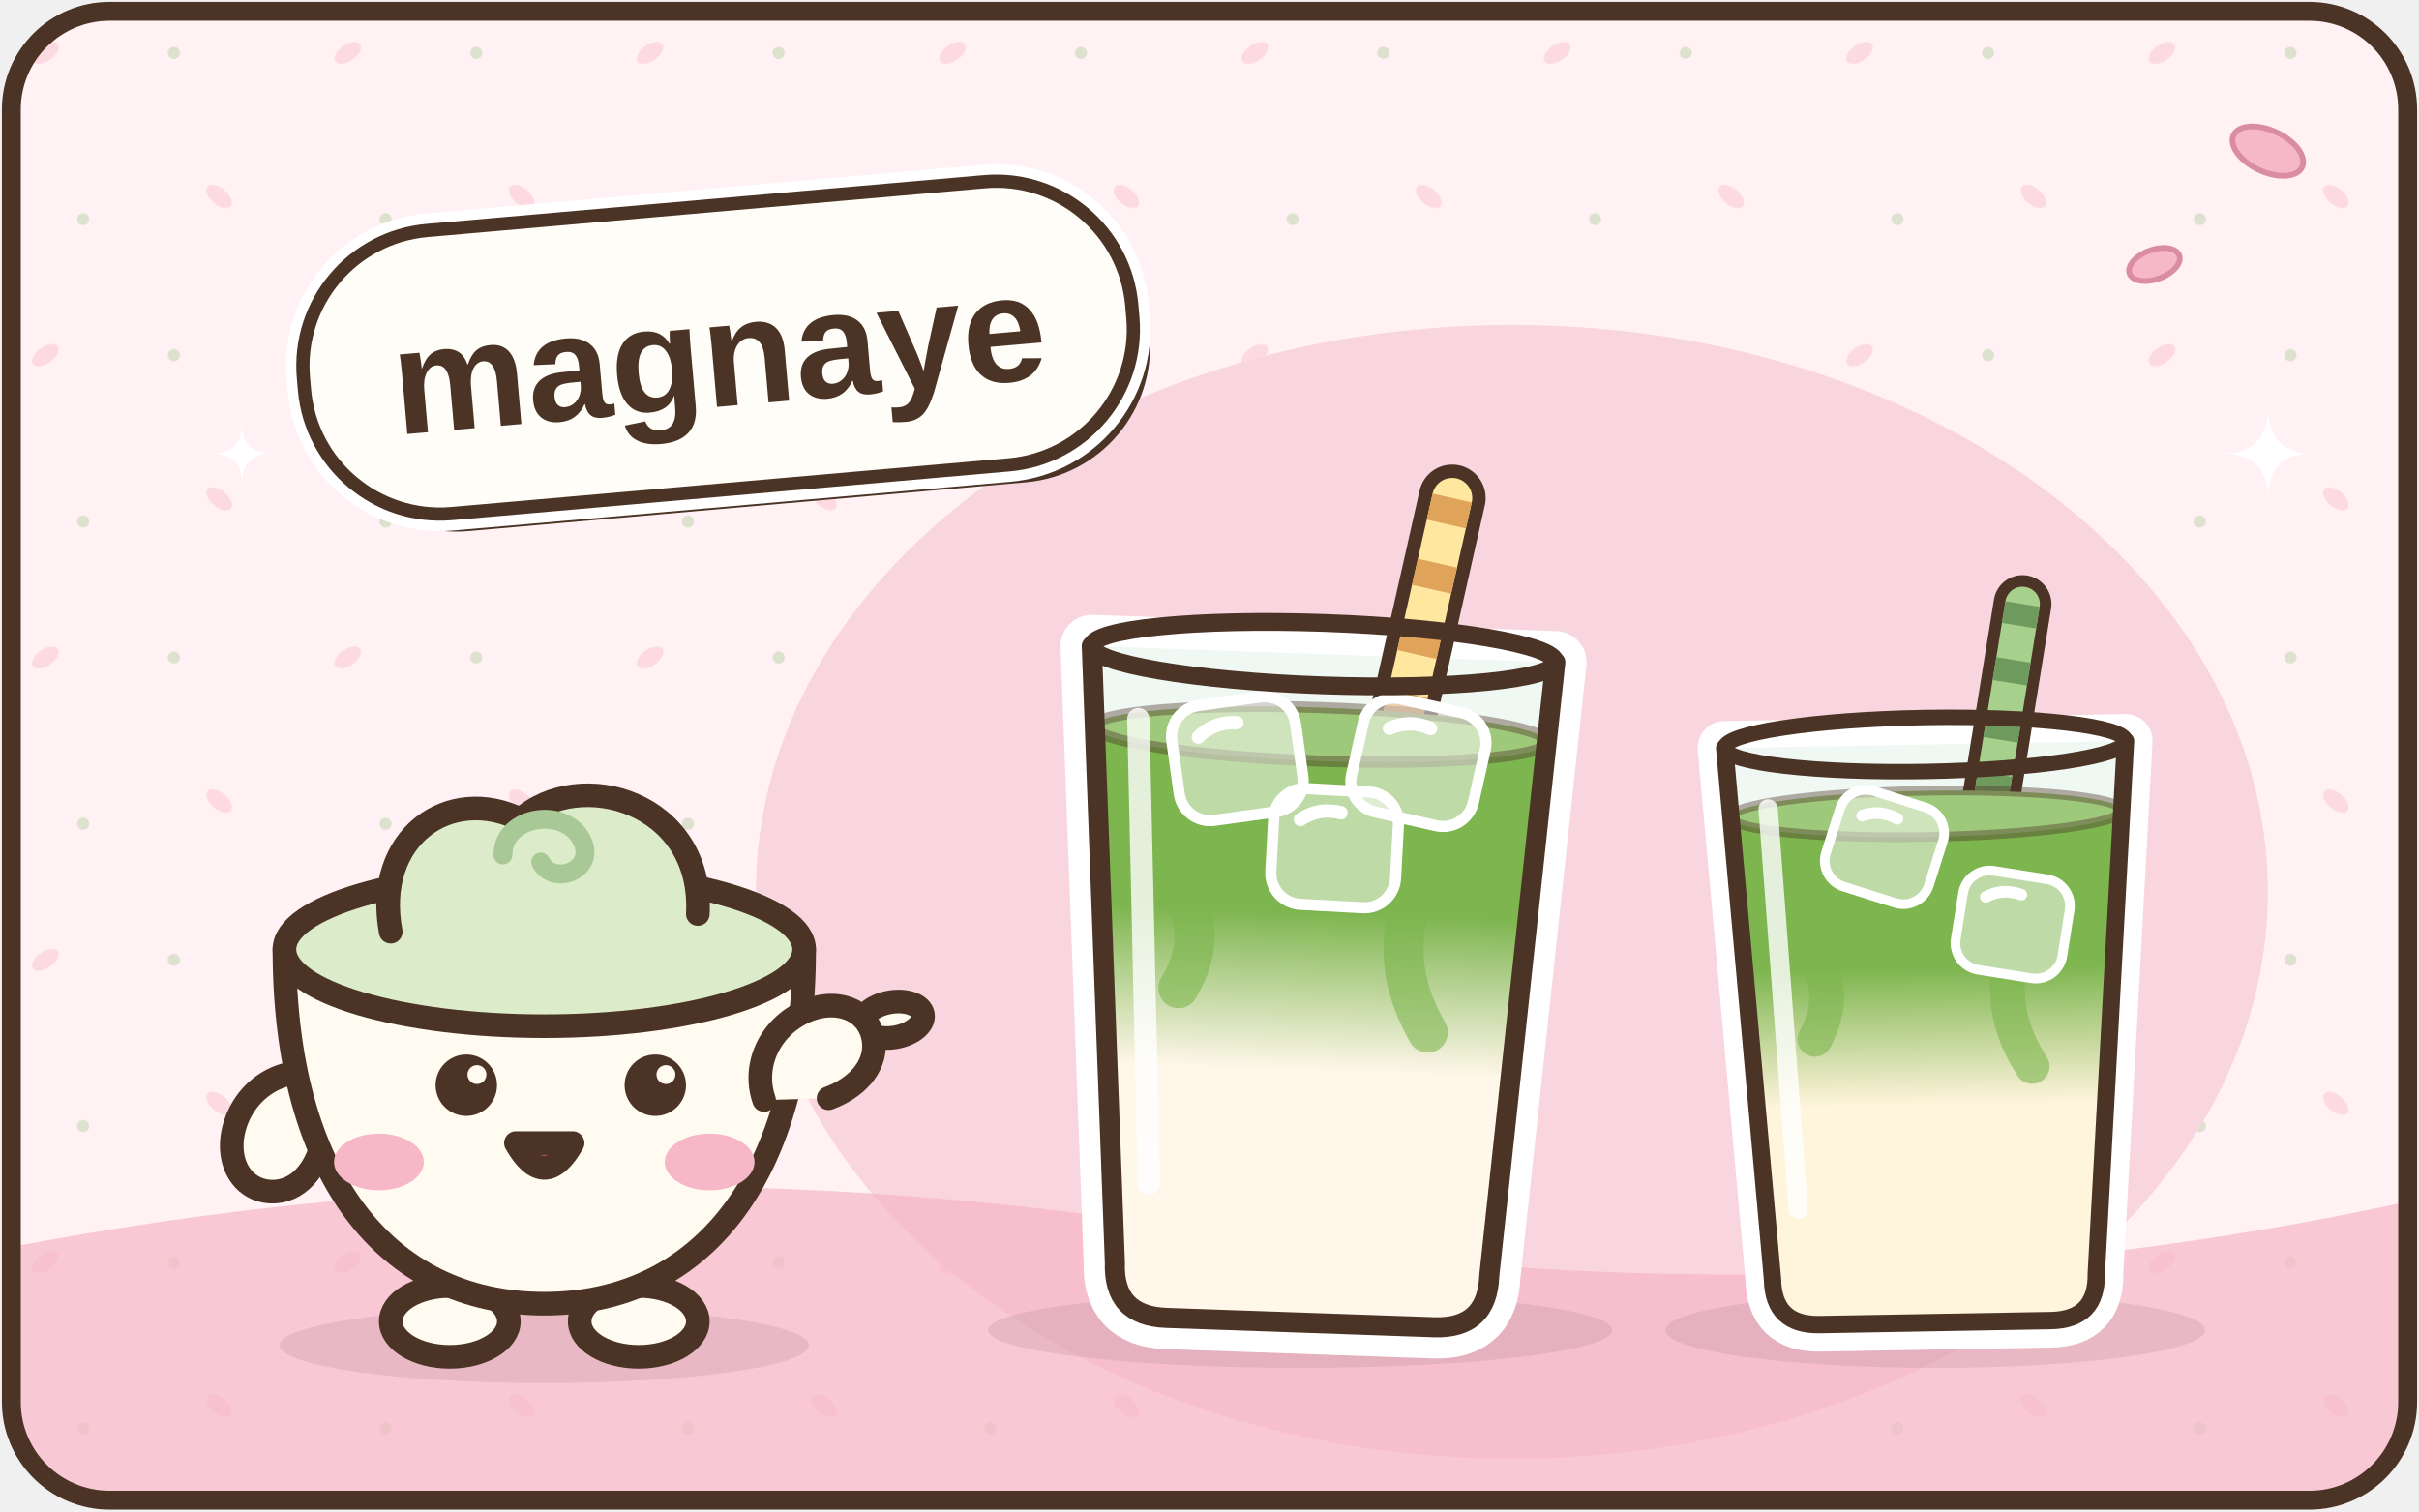
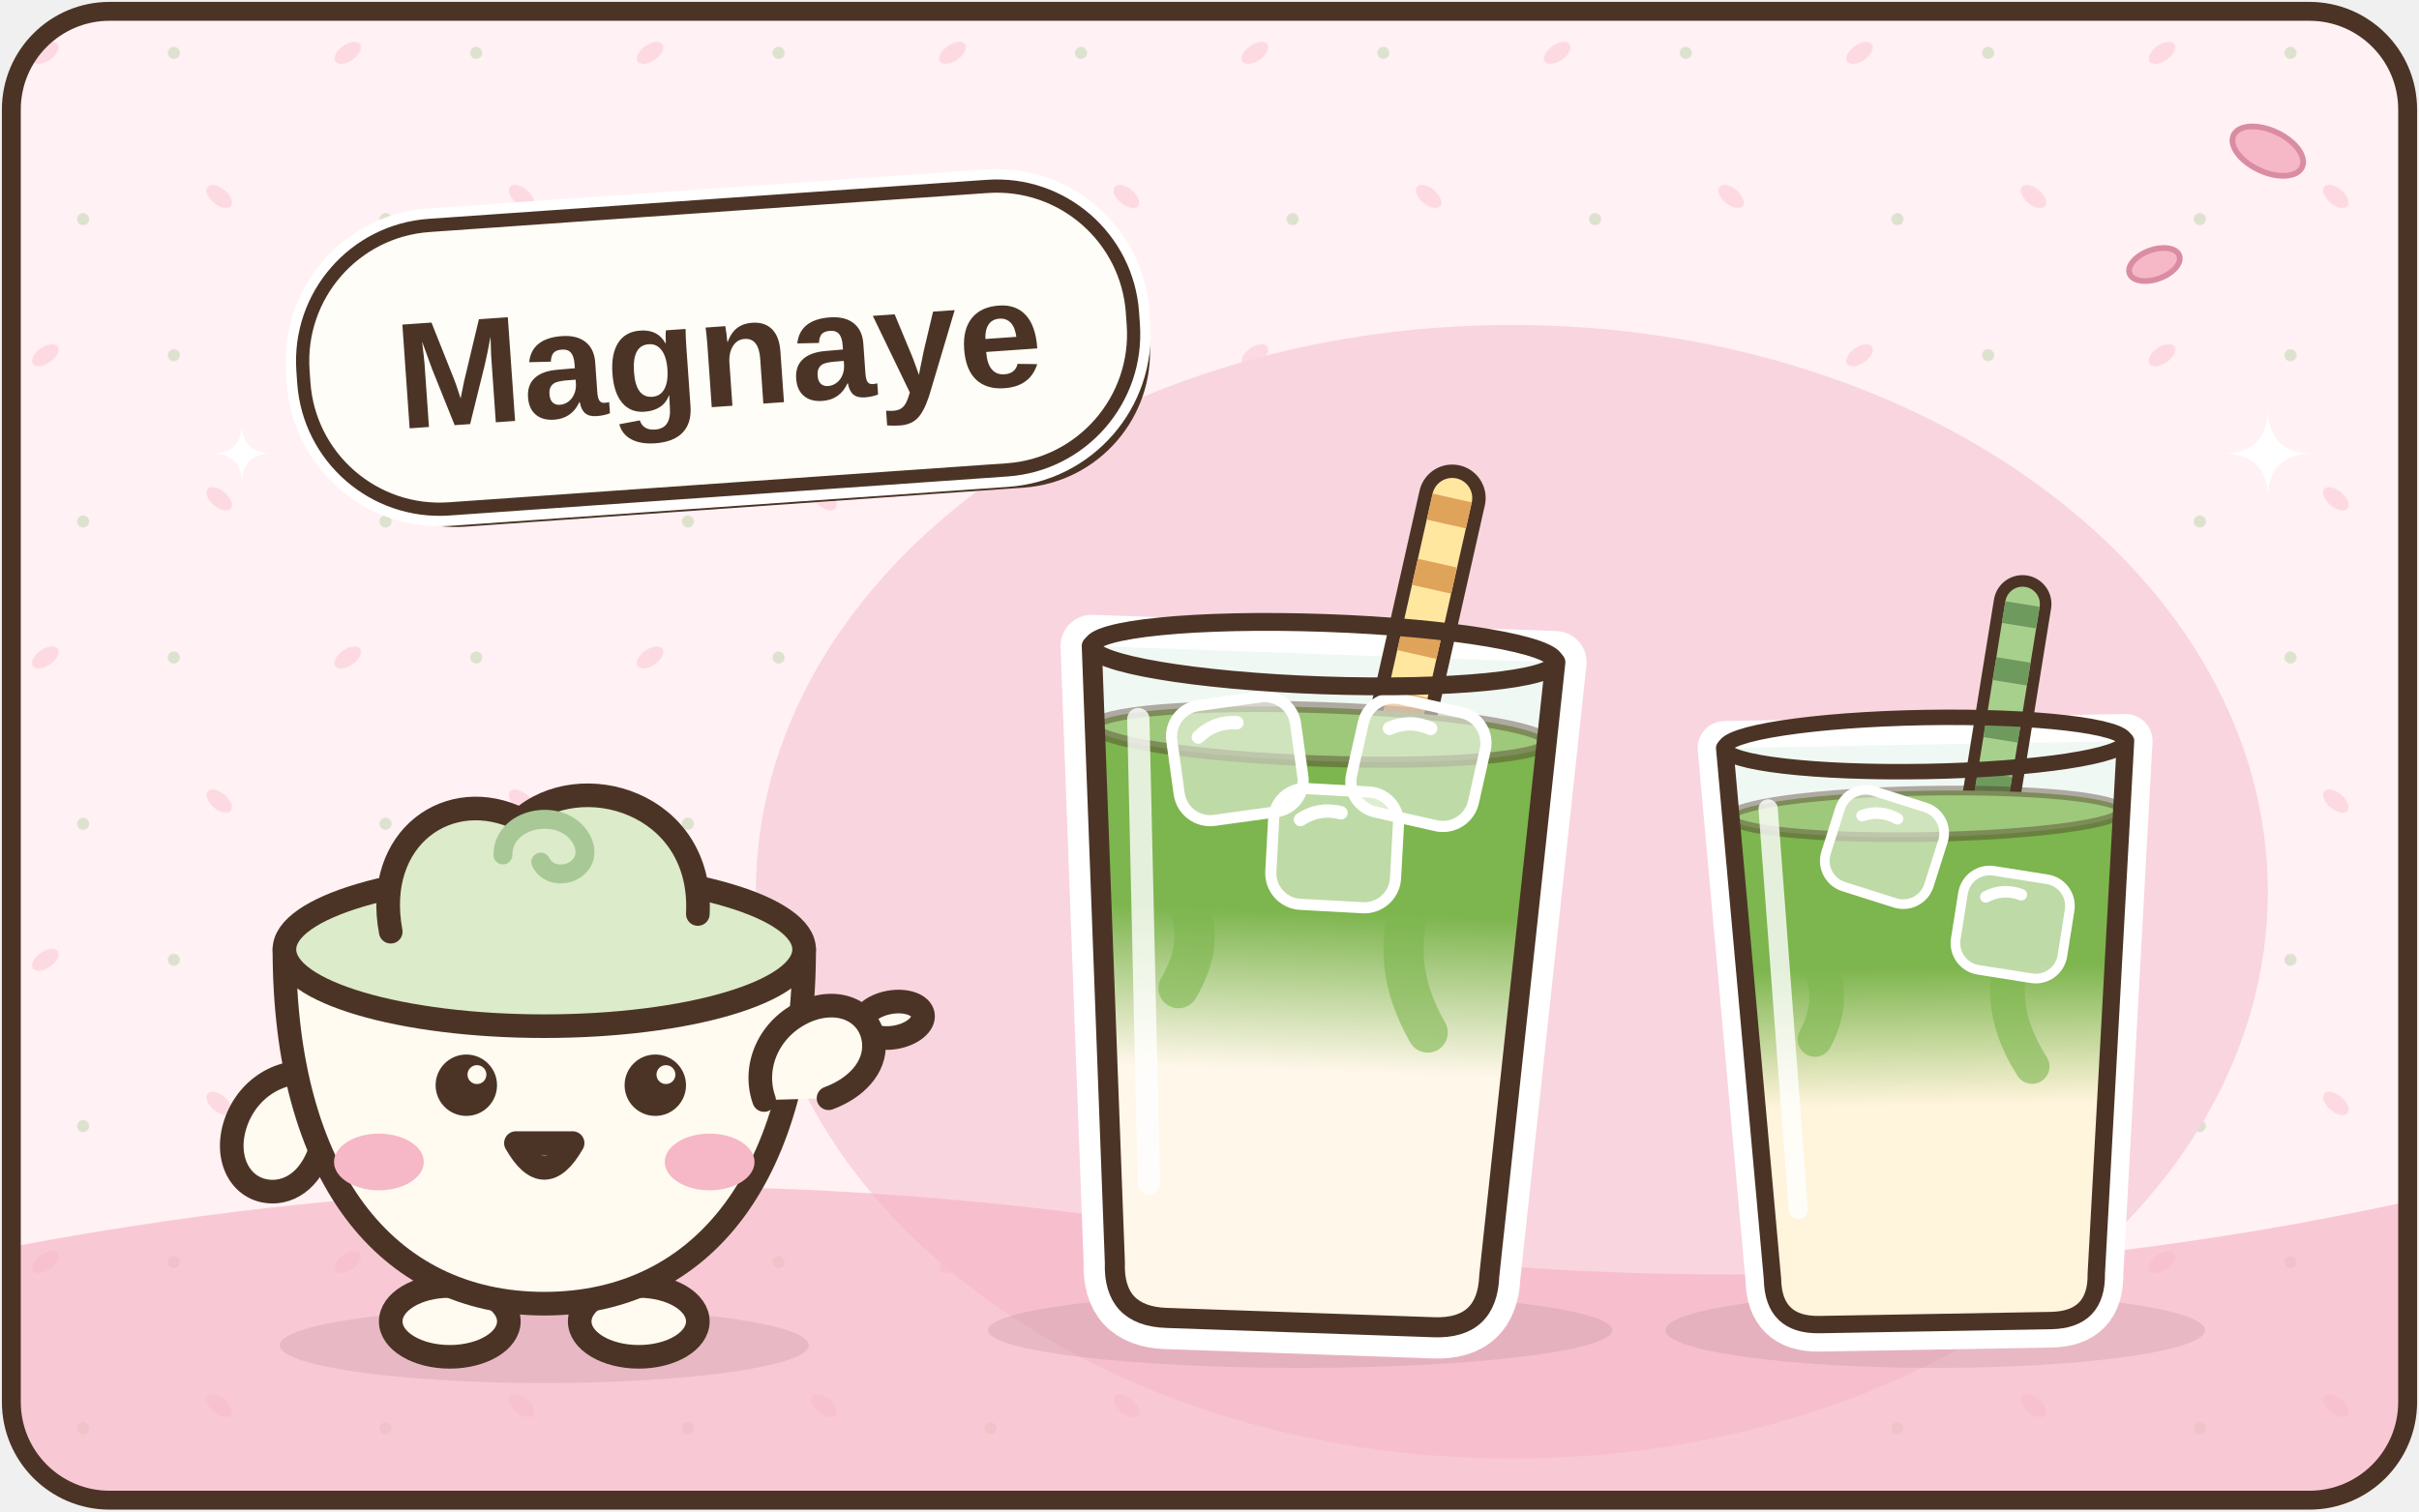
- <svg xmlns="http://www.w3.org/2000/svg" viewBox="0 0 640 400" width="640" height="400" class="art-event" role="img" aria-label="magnaye" font-family="'M PLUS Rounded 1c', ui-rounded, 'Hiragino Maru Gothic ProN', 'Arial Rounded MT Bold', Nunito, Arial, sans-serif">
+ <svg xmlns="http://www.w3.org/2000/svg" viewBox="0 0 640 400" width="640" height="400" class="art-event" role="img" aria-label="Magnaye" font-family="'M PLUS Rounded 1c', ui-rounded, 'Hiragino Maru Gothic ProN', 'Arial Rounded MT Bold', Nunito, Arial, sans-serif">
  <defs>
    <pattern id="eb3oin4p" width="80" height="80" patternUnits="userSpaceOnUse">
      <g fill="#F6A3B8" fill-opacity=".3">
        <ellipse cx="12" cy="14" rx="4" ry="2.2" transform="rotate(-35 12 14)" />
        <ellipse cx="58" cy="52" rx="4" ry="2.2" transform="rotate(40 58 52)" />
      </g>
      <g fill="#8CBF7A" fill-opacity=".3">
        <circle cx="46" cy="14" r="1.6" />
        <circle cx="22" cy="58" r="1.6" />
      </g>
    </pattern>
    <linearGradient id="eb3oin4d0l" gradientUnits="userSpaceOnUse" x1="0" x2="0" y1="-132" y2="-4">
      <stop offset="0%" stop-color="#7DB54E" />
      <stop offset="31%" stop-color="#7DB54E" />
      <stop offset="59%" stop-color="#FFF7EA" />
      <stop offset="100%" stop-color="#FFF7EA" />
    </linearGradient>
    <clipPath id="eb3oin4d0c">
      <path d="M-52 -150L-42 -12Q-42 0 -30 0L30 0Q42 0 42 -12L52 -150Z" />
    </clipPath>
    <linearGradient id="eb3oin4d1l" gradientUnits="userSpaceOnUse" x1="0" x2="0" y1="-132" y2="-4">
      <stop offset="0%" stop-color="#7DB54E" />
      <stop offset="31%" stop-color="#7DB54E" />
      <stop offset="59%" stop-color="#FFF4DC" />
      <stop offset="100%" stop-color="#FFF4DC" />
    </linearGradient>
    <clipPath id="eb3oin4d1c">
      <path d="M-52 -150L-42 -12Q-42 0 -30 0L30 0Q42 0 42 -12L52 -150Z" />
    </clipPath>
  </defs>
  <rect x="3" y="3" width="634" height="394" rx="26" fill="#FFF1F4" class="art-bg" />
  <rect x="3" y="3" width="634" height="394" rx="26" fill="url(#eb3oin4p)" />
  <ellipse cx="400" cy="236" rx="200" ry="150" fill="#F9D5DF" />
  <path d="M3 330Q160 300 320 326 T 637 318L637 371Q637 397 611 397L29 397Q3 397 3 371Z" fill="#F6B7C7" opacity="0.7" />
  <ellipse cx="344" cy="352" rx="82.6" ry="10" fill="#4B3426" opacity="0.1" />
  <g transform="translate(344 350) rotate(2) scale(1.18)">
    <path d="M-52 -150L-42 -12Q-42 0 -30 0L30 0Q42 0 42 -12L52 -150Z" fill="#FFFFFF" stroke="#FFFFFF" stroke-width="14" stroke-linejoin="round" />
    <path d="M-52 -150L-42 -12Q-42 0 -30 0L30 0Q42 0 42 -12L52 -150Z" fill="#EEF7F3" fill-opacity="0.9" />
    <path d="M-4.2 -18L27.6 -186" fill="none" stroke="#4B3426" stroke-width="15" stroke-linecap="round" stroke-linejoin="round" />
    <path d="M-4.2 -18L27.6 -186" fill="none" stroke="#FFE7A0" stroke-width="9" stroke-linecap="round" stroke-linejoin="round" />
    <path d="M-4.2 -18L27.6 -186" fill="none" stroke="#E0A35A" stroke-width="9" stroke-linecap="butt" stroke-linejoin="round" stroke-dasharray="6 9" />
    <g clip-path="url(#eb3oin4d0c)">
      <rect x="-80" y="-132" width="160" height="132" fill="url(#eb3oin4d0l)" />
      <path d="M-33.9 -122 c -10 20 16 26 4 48M20.3 -122 c 12 18 -10 30 6 56" fill="none" stroke="#7DB54E" stroke-width="9" stroke-linecap="round" stroke-linejoin="round" opacity="0.6" />
      <ellipse cx="0" cy="-132" rx="50.8" ry="6" fill="#9EC87A" stroke="#4B3426" stroke-width="2.5" stroke-opacity="0.4" />
      <rect x="-32.5" y="-138.9" width="28" height="26" rx="7" transform="rotate(-9.9 -18.5 -125.9)" fill="#FFFFFF" fill-opacity="0.5" stroke="#FFFFFF" stroke-width="2.5" stroke-opacity="1" />
      <path d="M-26.5 -131.9 q 4 -3 9 -2" transform="rotate(-9.9 -18.5 -125.9)" fill="none" stroke="#FFFFFF" stroke-width="3" stroke-linecap="round" stroke-linejoin="round" />
      <rect x="-10" y="-119.6" width="28" height="26" rx="7" transform="rotate(1.1 4 -106.6)" fill="#FFFFFF" fill-opacity="0.5" stroke="#FFFFFF" stroke-width="2.5" stroke-opacity="1" />
      <path d="M-4 -112.6 q 4 -3 9 -2" transform="rotate(1.1 4 -106.6)" fill="none" stroke="#FFFFFF" stroke-width="3" stroke-linecap="round" stroke-linejoin="round" />
      <rect x="8.1" y="-139.5" width="28" height="26" rx="7" transform="rotate(10.7 22.1 -126.5)" fill="#FFFFFF" fill-opacity="0.5" stroke="#FFFFFF" stroke-width="2.5" stroke-opacity="1" />
      <path d="M14.1 -132.5 q 4 -3 9 -2" transform="rotate(10.7 22.1 -126.5)" fill="none" stroke="#FFFFFF" stroke-width="3" stroke-linecap="round" stroke-linejoin="round" />
    </g>
    <path d="M-35 -30L-41 -134" fill="none" stroke="#FFFFFF" stroke-width="5" stroke-linecap="round" stroke-linejoin="round" opacity="0.8" />
    <path d="M-52 -150L-42 -12Q-42 0 -30 0L30 0Q42 0 42 -12L52 -150" fill="none" stroke="#4B3426" stroke-width="4.5" stroke-linecap="round" stroke-linejoin="round" />
    <ellipse cx="0" cy="-150" rx="52" ry="7" fill="none" stroke="#4B3426" stroke-width="4" />
  </g>
  <ellipse cx="512" cy="352" rx="71.4" ry="10" fill="#4B3426" opacity="0.1" />
  <g transform="translate(512 350) rotate(-1) scale(1.02)">
    <path d="M-52 -150L-42 -12Q-42 0 -30 0L30 0Q42 0 42 -12L52 -150Z" fill="#FFFFFF" stroke="#FFFFFF" stroke-width="14" stroke-linejoin="round" />
    <path d="M-52 -150L-42 -12Q-42 0 -30 0L30 0Q42 0 42 -12L52 -150Z" fill="#EEF7F3" fill-opacity="0.9" />
    <path d="M-4.3 -18L25.9 -186" fill="none" stroke="#4B3426" stroke-width="15" stroke-linecap="round" stroke-linejoin="round" />
    <path d="M-4.3 -18L25.9 -186" fill="none" stroke="#A8D08D" stroke-width="9" stroke-linecap="round" stroke-linejoin="round" />
    <path d="M-4.3 -18L25.9 -186" fill="none" stroke="#6E9A5E" stroke-width="9" stroke-linecap="butt" stroke-linejoin="round" stroke-dasharray="6 9" />
    <g clip-path="url(#eb3oin4d1c)">
      <rect x="-80" y="-132" width="160" height="132" fill="url(#eb3oin4d1l)" />
      <path d="M-33.9 -122 c -10 20 16 26 4 48M20.3 -122 c 12 18 -10 30 6 56" fill="none" stroke="#7DB54E" stroke-width="9" stroke-linecap="round" stroke-linejoin="round" opacity="0.6" />
      <ellipse cx="0" cy="-132" rx="50.8" ry="6" fill="#9EC87A" stroke="#4B3426" stroke-width="2.5" stroke-opacity="0.4" />
      <rect x="-25" y="-136.6" width="28" height="26" rx="7" transform="rotate(18.6 -11 -123.6)" fill="#FFFFFF" fill-opacity="0.5" stroke="#FFFFFF" stroke-width="2.5" stroke-opacity="1" />
      <path d="M-19 -129.6 q 4 -3 9 -2" transform="rotate(18.6 -11 -123.6)" fill="none" stroke="#FFFFFF" stroke-width="3" stroke-linecap="round" stroke-linejoin="round" />
      <rect x="7.9" y="-115.9" width="28" height="26" rx="7" transform="rotate(10 21.9 -102.9)" fill="#FFFFFF" fill-opacity="0.5" stroke="#FFFFFF" stroke-width="2.5" stroke-opacity="1" />
      <path d="M13.9 -108.9 q 4 -3 9 -2" transform="rotate(10 21.9 -102.9)" fill="none" stroke="#FFFFFF" stroke-width="3" stroke-linecap="round" stroke-linejoin="round" />
    </g>
    <path d="M-35 -30L-41 -134" fill="none" stroke="#FFFFFF" stroke-width="5" stroke-linecap="round" stroke-linejoin="round" opacity="0.8" />
    <path d="M-52 -150L-42 -12Q-42 0 -30 0L30 0Q42 0 42 -12L52 -150" fill="none" stroke="#4B3426" stroke-width="4.5" stroke-linecap="round" stroke-linejoin="round" />
    <ellipse cx="0" cy="-150" rx="52" ry="7" fill="none" stroke="#4B3426" stroke-width="4" />
  </g>
  <ellipse cx="144" cy="356" rx="70" ry="10" fill="#4B3426" opacity="0.1" />
  <g transform="translate(44 170) scale(3.125)">
    <path class="m-o m-c m-arm-l" stroke="#4B3426" stroke-width="2" stroke-linejoin="round" stroke-linecap="round" fill="#FFFBF0" d="M12.5 36.5c-3-.5-6 1.5-6.8 4.8-.7 3 1 5.4 3.6 5.2 2.2-.2 3.6-2.3 4-4.6" />
    <g class="m-feet">
      <ellipse class="m-o m-c m-foot-l" stroke="#4B3426" stroke-width="2" stroke-linejoin="round" stroke-linecap="round" fill="#FFFBF0" cx="24" cy="57.5" rx="5" ry="3" />
      <ellipse class="m-o m-c m-foot-r" stroke="#4B3426" stroke-width="2" stroke-linejoin="round" stroke-linecap="round" fill="#FFFBF0" cx="40" cy="57.5" rx="5" ry="3" />
    </g>
    <path class="m-o m-c m-cup" stroke="#4B3426" stroke-width="2" stroke-linejoin="round" stroke-linecap="round" fill="#FFFBF0" d="M10 26c0 19 8.5 30 22 30s22-11 22-30z" />
    <g class="m-foamg">
      <ellipse class="m-o m-f" stroke="#4B3426" stroke-width="2" stroke-linejoin="round" stroke-linecap="round" fill="#DCEBC9" cx="32" cy="26" rx="22" ry="6.5" />
      <path class="m-o m-f" stroke="#4B3426" stroke-width="2" stroke-linejoin="round" stroke-linecap="round" fill="#DCEBC9" d="M19 24.5c-1.5-8 5-12.5 11-9.5 5-4.5 15.5-1.5 15 8" />
      <path class="m-s" fill="none" stroke="#A8C996" stroke-width="1.6" stroke-linecap="round" d="M28.5 18c0-3.4 5.5-4.2 6.8-1 .9 2.4-2.6 3.6-3.6 1.6" />
    </g>
    <g class="m-look">
      <g class="m-eyes" transform="translate(1.4 -1)">
        <circle class="m-ink" fill="#4B3426" cx="24" cy="38.5" r="2.6" />
        <circle class="m-ink" fill="#4B3426" cx="40" cy="38.5" r="2.6" />
        <circle class="m-hi" fill="#FFFBF0" cx="24.9" cy="37.6" r=".8" />
        <circle class="m-hi" fill="#FFFBF0" cx="40.9" cy="37.6" r=".8" />
      </g>
    </g>
    <ellipse class="m-blush" fill="#F6B7C7" cx="18" cy="44" rx="3.8" ry="2.4" />
    <ellipse class="m-blush" fill="#F6B7C7" cx="46" cy="44" rx="3.8" ry="2.4" />
    <path class="m-o m-in m-mouth" stroke="#4B3426" stroke-width="2" stroke-linejoin="round" stroke-linecap="round" fill="#B4535F" d="M29.6 42.4q2.4 4.2 4.8 0z" />
    <g transform="rotate(-100 52 38)">
      <g class="m-arm-r">
        <ellipse class="m-o m-c" stroke="#4B3426" stroke-width="2" stroke-linejoin="round" stroke-linecap="round" fill="#FFFBF0" cx="56.3" cy="48.4" rx="1.5" ry="2.6" />
        <path class="m-o m-c" stroke="#4B3426" stroke-width="2" stroke-linejoin="round" stroke-linecap="round" fill="#FFFBF0" d="M51.5 36.5c3-.5 6 1.5 6.8 4.8.7 3-1 5.4-3.6 5.2-2.2-.2-3.6-2.3-4-4.6" />
      </g>
    </g>
  </g>
  <ellipse cx="600" cy="40" rx="10" ry="5.5" transform="rotate(25 600 40)" fill="#F6B7C7" stroke="#D98CA2" stroke-width="1.5" />
  <ellipse cx="570" cy="70" rx="7" ry="3.9" transform="rotate(-20 570 70)" fill="#F6B7C7" stroke="#D98CA2" stroke-width="1.5" />
  <ellipse cx="250" cy="120" rx="6" ry="3.3" transform="rotate(40 250 120)" fill="#F6B7C7" stroke="#D98CA2" stroke-width="1.5" />
  <path d="M600 108Q600 120 612 120Q600 120 600 132Q600 120 588 120Q600 120 600 108Z" fill="#FFFFFF" />
  <path d="M256 51Q256 60 265 60Q256 60 256 69Q256 60 247 60Q256 60 256 51Z" fill="#FFFFFF" />
  <path d="M64 112Q64 120 72 120Q64 120 64 128Q64 120 56 120Q64 120 64 112Z" fill="#FFFFFF" />
-   <g transform="rotate(-5 190 92)">
+   <g transform="rotate(-4 190 92)">
    <rect x="84" y="59.4" width="220" height="75.2" rx="36" fill="#4B3426" />
    <rect x="80" y="54.4" width="220" height="75.2" rx="36" fill="#FFFDF7" stroke="#FFFFFF" stroke-width="9" paint-order="stroke" />
    <rect x="80" y="54.4" width="220" height="75.2" rx="36" fill="none" stroke="#4B3426" stroke-width="3.5" />
-     <text x="190" y="107.6" font-size="40" font-weight="800" text-anchor="middle" fill="#4B3426">magnaye</text>
+     <text x="190" y="107.6" font-size="40" font-weight="800" text-anchor="middle" fill="#4B3426">Magnaye</text>
  </g>
  <rect x="3" y="3" width="634" height="394" rx="26" fill="none" stroke="#4B3426" stroke-width="5" />
</svg>
